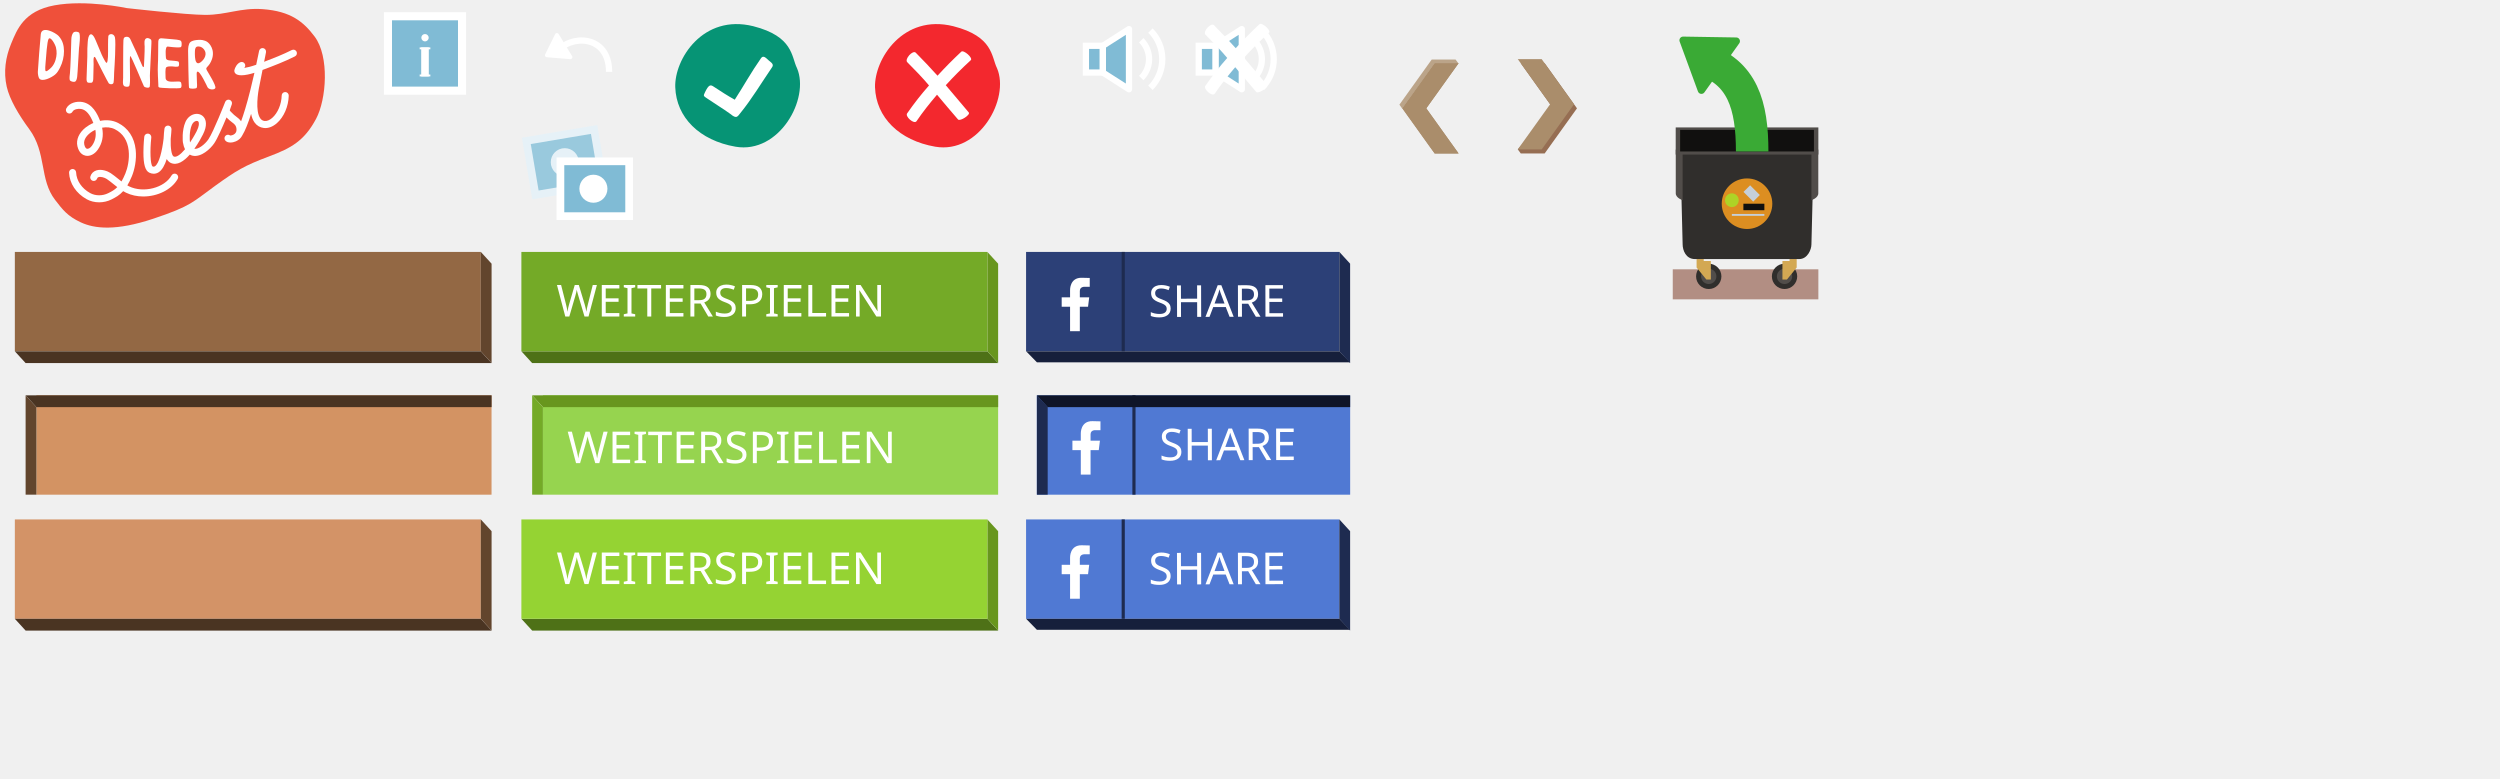
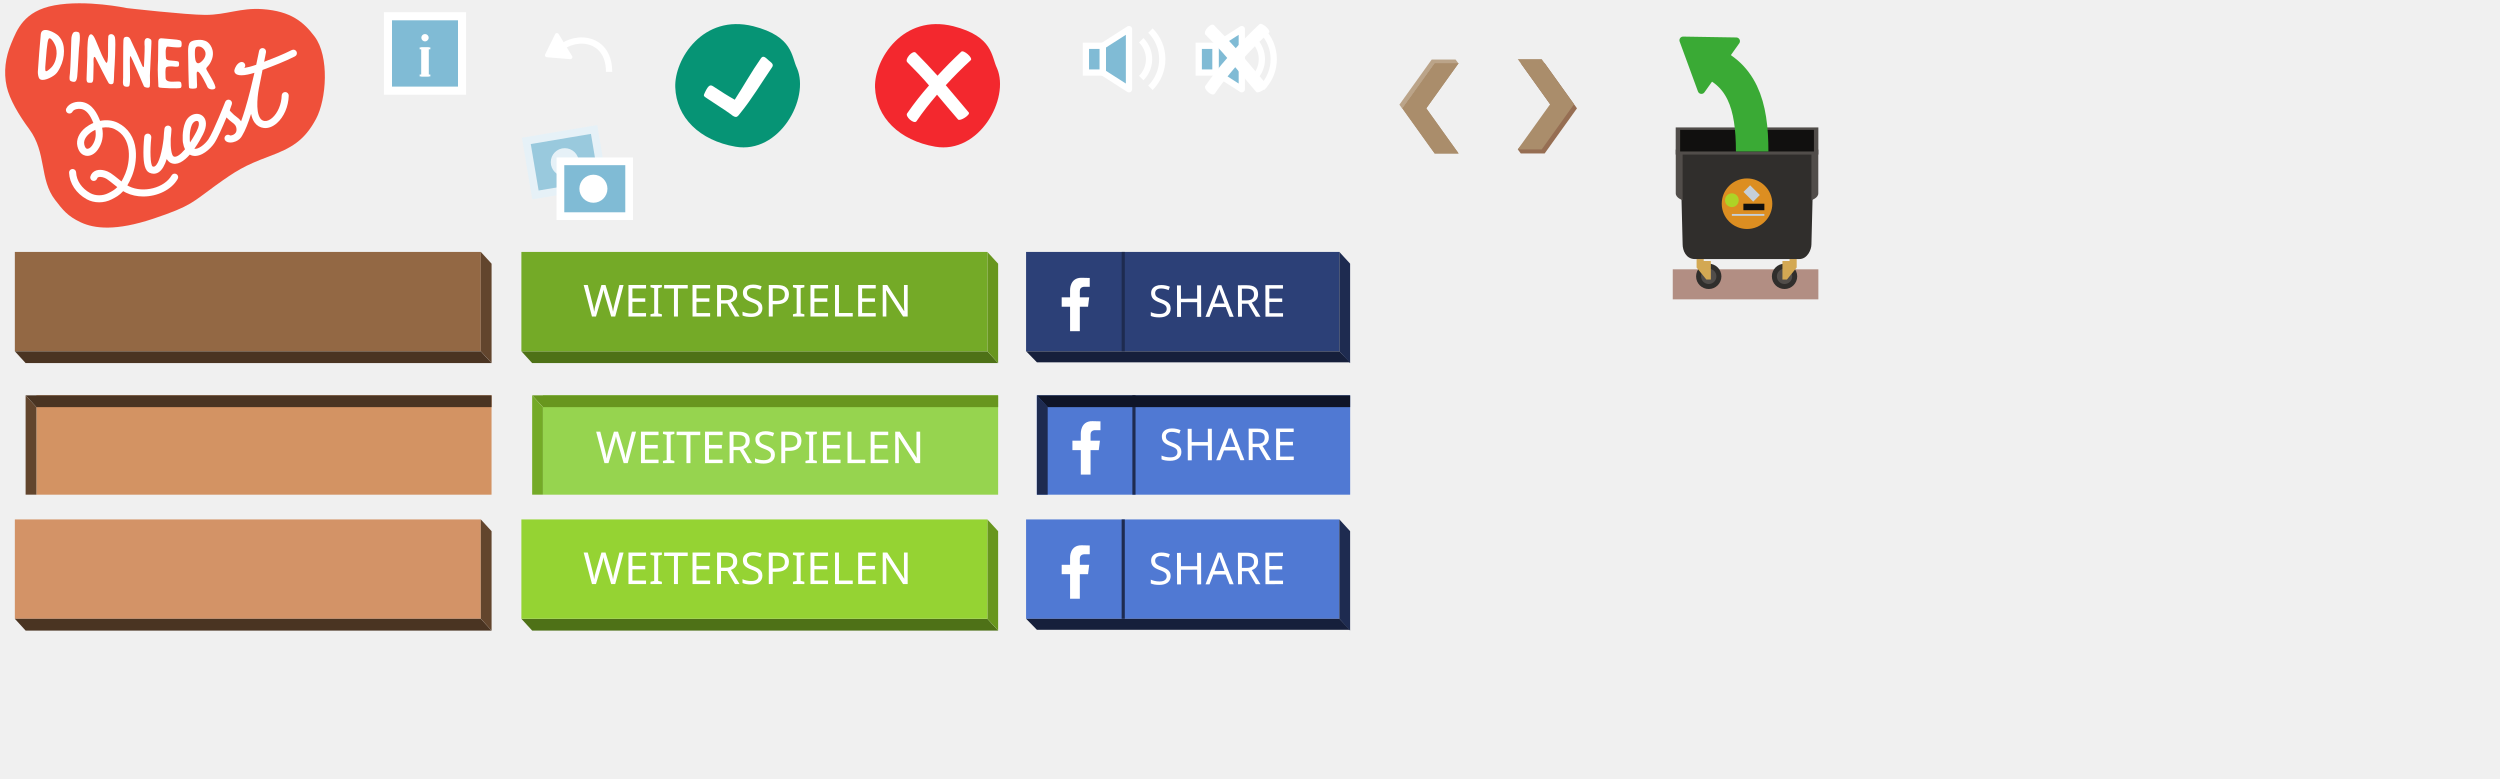
<svg xmlns="http://www.w3.org/2000/svg" version="1.1" id="Layer_1" x="0px" y="0px" width="1000px" height="311.5px" viewBox="0 0 1000 311.5" enable-background="new 0 0 1000 311.5" xml:space="preserve">
  <g id="Ebene_1">
    <g id="Layer_3" display="none">
	</g>
    <g>
      <g>
        <path fill="#069475" d="M318.807,27.282c-2.3-4.6-1.396-12.7-17.5-16.8c-20.101-5-31.601,13.2-31.2,24.4     c0.4,12.1,9.7,21.3,24.104,23.8C311.706,61.682,324.007,39.482,318.807,27.282z" />
      </g>
      <path fill="#FFFFFF" d="M307.507,24.182c-1.2-1.1-2.2-2.2-3.104-0.9c-4,5.7-7,11.2-10.5,16.6c-2.896-1.6-5.5-3.3-8.396-5.2    c-1.301-0.9-2-0.9-3.5,2.2c-0.801,1.6-0.604,1.5,1,2.6c2.6,1.8,6.396,4.1,9,6c0.6,0.5,1.6,1.3,2.3,1.3c0.8,0,1.2-0.8,1.8-1.5    c4.7-5.8,8.3-11.9,12.604-18.2C309.706,25.782,308.706,25.182,307.507,24.182z" />
    </g>
    <g>
      <g>
        <path fill="#F3282E" d="M398.807,27.282c-2.3-4.6-1.4-12.7-17.5-16.8c-20.101-5-31.601,13.2-31.3,24.4     c0.396,12.1,9.699,21.3,24.1,23.8C391.706,61.682,404.007,39.482,398.807,27.282z" />
      </g>
      <path fill="#FFFFFF" d="M366.607,48.482c2.5-3.7,5.3-7.2,8.2-10.6c2.5,3,5.8,6.9,8.399,9.9c0.801,0.9,5.101-1.9,4.301-2.8    c-2.801-3.3-6.4-7.6-9.2-10.9c3.2-3.5,6.5-6.8,10-10c1-0.9-2.9-4.3-3.8-3.4c-3.301,3.1-6.5,6.3-9.5,9.6    c-2.5-2.8-6.104-6.6-8.7-9.2c-1.2-1.2-4.601,2.6-3.4,3.8c2.7,2.7,6.305,6.4,8.7,9.3c-3.1,3.5-6,7.2-8.7,11.1    C361.807,46.482,365.607,49.882,366.607,48.482z" />
    </g>
  </g>
  <g>
    <g>
      <g>
        <rect x="155.18" y="6.501" fill="#80BBD5" width="29.64" height="29.762" />
        <path fill="#FFFFFF" d="M183.2,8.12v26.523h-26.4V8.12H183.2 M186.439,4.882h-32.878v33h32.878V4.882L186.439,4.882z" />
      </g>
    </g>
    <rect x="168.476" y="18.964" fill="#FFFFFF" width="3.046" height="11.605" />
    <rect x="167.864" y="18.962" fill="#FFFFFF" width="4.277" height="0.761" />
    <rect x="167.864" y="29.807" fill="#FFFFFF" width="4.277" height="0.761" />
    <circle fill="#FFFFFF" cx="170" cy="15.082" r="1.469" />
  </g>
  <g>
    <path fill="none" stroke="#FFFFFF" stroke-width="2.5" d="M222.445,21.162c5.313-7.537,21.191-7.537,21.191,7.581" />
    <polygon fill="#FFFFFF" stroke="#FFFFFF" stroke-width="1.601" stroke-linejoin="round" points="228.157,22.865 218.779,22.093    222.775,14.021  " />
  </g>
  <g>
    <g>
      <g>
        <rect x="212.15" y="53.911" transform="matrix(0.9861 -0.1664 0.1664 0.9861 -7.6464 38.4935)" fill="#99C9DD" width="27.499" height="21.936" />
        <path fill="#E6F1F7" d="M236.376,53.554l3.139,18.585l-24.071,4.064l-3.137-18.588L236.376,53.554 M238.903,50l-30.146,5.088     l4.163,24.669l30.147-5.092L238.903,50L238.903,50z" />
      </g>
    </g>
    <circle fill="#E6F1F7" cx="225.911" cy="64.878" r="5.609" />
    <g>
      <g>
        <rect x="224.164" y="64.525" fill="#80BBD5" width="27.488" height="21.933" />
        <path fill="#FFFFFF" d="M250.115,66.067v18.85h-24.405v-18.85H250.115 M253.199,62.983h-30.577V88h30.577V62.983L253.199,62.983z     " />
      </g>
    </g>
    <circle fill="#FFFFFF" cx="237.364" cy="75.492" r="5.611" />
  </g>
  <g>
    <g>
      <rect x="479.502" y="18.318" fill="#80BBD5" stroke="#FFFFFF" stroke-width="2.5" width="6.771" height="10.704" />
      <polygon fill="#80BBD5" stroke="#FFFFFF" stroke-width="2.5" stroke-linejoin="round" points="496.722,35.707 486.278,29.022     486.278,18.318 496.722,11.634   " />
    </g>
    <path fill="none" stroke="#FFFFFF" stroke-width="2.501" d="M504.754,12.227c6.321,6.32,6.321,16.566,0,22.888" />
    <path fill="none" stroke="#FFFFFF" stroke-width="2.5" d="M501.62,16.111c4.178,4.175,4.178,10.943,0,15.118" />
  </g>
  <g>
    <g>
      <g>
        <path fill="#EF503A" d="M125.858,14.634c-4.457-5.932-9.543-10.158-20.82-10.975c-8.799-0.635-14.409,2.313-22.899,2.299     C74.45,5.943,50.684,3.231,50.684,3.231S34.47-0.224,21.736,2.141C9.52,4.414,6.807,11.839,4.483,17.406     C2.2,22.888,1.367,28.756,2.68,34.643c1.146,5.119,4.883,11.414,8.973,16.945c7.094,9.584,4.027,20.163,10.402,28.397     c3.006,3.884,4.902,6.448,10.229,8.938c5.511,2.572,14.052,3.559,29.05-1.445c15.461-5.156,15.766-6.729,24.787-13.199     c8.37-6.008,11.461-7.964,21.606-11.756c8.896-3.323,14.041-6.297,18.682-14.953C130.639,39.67,131.787,22.523,125.858,14.634z" />
      </g>
    </g>
    <g>
      <g>
        <path fill="#FFFFFF" d="M70.559,69.629c-0.678-0.383-1.539-0.146-1.924,0.531c-2.848,5.023-11.277,7.184-17.021,4.369     c-0.229-0.113-0.452-0.238-0.68-0.363c0.604-1.004,1.207-2.203,1.814-3.665c1.034-2.489,1.979-6.593,1.521-10.649     c-0.552-4.906-2.979-8.594-7.021-10.666c-2.295-1.174-4.853-1.313-7.209-0.834c-1.125-2.916-3.084-6.844-7.107-7.549     c-2.329-0.401-5.279,0.35-6.416,2.565c-0.354,0.692-0.082,1.544,0.611,1.9c0.689,0.354,1.545,0.08,1.896-0.614     c0.474-0.914,2.148-1.288,3.419-1.069c1.966,0.341,3.521,2.124,4.896,5.606c-1.137,0.48-2.17,1.091-3.029,1.762     c-2.701,2.107-3.951,4.931-3.342,7.548c0.662,2.858,2.344,3.595,3.289,3.781c1.713,0.337,3.572-0.585,4.854-2.4     c1.822-2.579,2.402-5.533,1.738-8.81c1.738-0.304,3.549-0.171,5.111,0.628c3.203,1.64,5.055,4.489,5.502,8.468     c0.395,3.52-0.422,7.086-1.322,9.25c-0.531,1.275-1.039,2.309-1.541,3.16c-0.475-0.365-0.947-0.743-1.43-1.131     c-0.924-0.742-1.879-1.51-2.896-2.196c-1.196-0.812-3.731-1.765-5.791-1.068c-1.135,0.386-1.938,1.194-2.317,2.345     c-0.248,0.739,0.147,1.54,0.891,1.788c0.738,0.245,1.539-0.151,1.787-0.892c0.102-0.306,0.261-0.471,0.551-0.568     c0.871-0.295,2.439,0.15,3.303,0.734c0.917,0.619,1.787,1.318,2.705,2.057c0.498,0.402,1.002,0.805,1.521,1.202     c-1.106,1.137-2.248,1.72-3.578,2.397c-2.297,1.166-5.16,1.158-7.291-0.021c-3.363-1.859-5.459-4.955-5.607-8.279     c-0.029-0.778-0.709-1.391-1.473-1.347c-0.777,0.035-1.381,0.694-1.348,1.472c0.188,4.313,2.834,8.287,7.061,10.627     c1.486,0.82,3.221,1.232,4.979,1.232c1.705,0,3.429-0.389,4.962-1.168c1.584-0.805,3.113-1.588,4.646-3.303     c0.357,0.213,0.725,0.418,1.104,0.604c2.129,1.045,4.524,1.531,6.938,1.531c5.605,0,11.279-2.633,13.777-7.041     C71.475,70.875,71.239,70.014,70.559,69.629z M36.809,58.252c-0.705,0.999-1.538,1.352-2.006,1.26     c-0.469-0.092-0.861-0.691-1.084-1.648c-0.51-2.191,1.459-4.008,2.328-4.686c0.61-0.478,1.322-0.906,2.094-1.258     C38.561,54.309,38.119,56.397,36.809,58.252z" />
        <path fill="#FFFFFF" d="M118.615,20.64c-0.351-0.696-1.195-0.975-1.896-0.623c-3.549,1.789-7.332,3.285-11.071,4.701l0.437-2.189     c0.131-0.656,0.231-1.205,0.313-1.617c0.147-0.766-0.351-1.506-1.111-1.654c-0.768-0.148-1.51,0.348-1.655,1.113l-0.095,0.477     c-0.161,0.818-0.53,2.65-1.053,5.053c-2.063,0.73-3.682,1.113-4.801,1.285c0.373-0.371,0.521-0.938,0.334-1.465     c-0.258-0.736-1.063-1.123-1.801-0.865c-1.398,0.492-2.252,2.211-2.461,3.178c-0.063,0.286-0.031,0.584,0.082,0.854     c0.383,0.895,1.408,1.229,2.719,1.229c1.535,0,3.461-0.455,5.219-1c-0.481,2.146-1.043,4.522-1.646,6.931     c-1.488,5.928-2.726,9.863-3.693,12.477c-0.602-0.881-1.371-1.454-2.008-1.932c-0.299-0.222-0.578-0.432-0.816-0.65     c-1.336-1.219-1.666-1.668-1.705-1.82c-0.002-0.115,0.15-0.516,0.275-0.834c0.16-0.422,0.363-0.943,0.563-1.62     c0.216-0.728-0.186-1.491-0.897-1.735c-0.715-0.245-1.494,0.12-1.771,0.824c-0.05,0.117-4.634,11.878-6.695,14.939     c-1.396,2.061-4.082,4.111-5.652,3.836c1.701-2.389,2.967-4.789,3.439-5.725c1.896-3.719,1.143-5.806,0.521-6.72     c-0.729-1.079-1.984-1.649-3.353-1.524c-1.765,0.16-3.357,1.393-4.156,3.215c-1.521,3.479-1.057,7.904-1.035,8.093     c0.001,0.022,0.006,0.047,0.015,0.069c0.186,1.146,0.479,2.053,0.84,2.771c-1.918,2.287-3.574,3.354-4.537,2.879     c-0.853-0.416-1.298-3.416-1.188-7.035c0.196-1.76,0.28-3.18,0.313-3.852c0.034-0.754-0.531-1.404-1.285-1.471     c-0.744-0.063-1.426,0.471-1.524,1.221c-0.106,0.851-0.271,2.309-0.335,3.973c-0.568,4.82-1.778,10.063-3.521,11.111     c-0.195,0.119-0.445,0.227-0.939,0.006c-0.836-0.832-1.055-6.197-0.469-11.542c0.084-0.776-0.476-1.474-1.25-1.558     c-0.769-0.086-1.474,0.474-1.56,1.248c-0.016,0.123-0.329,3.055-0.335,6.188c-0.019,4.898,0.721,7.43,2.376,8.203     c0.589,0.273,1.175,0.412,1.746,0.412c0.652,0,1.294-0.182,1.89-0.539c1.479-0.898,2.553-2.945,3.313-5.34     c0.394,0.671,0.894,1.195,1.521,1.508c2.604,1.281,5.375-0.646,7.696-3.285c0.394,0.221,0.779,0.357,1.146,0.439     c3.361,0.734,7.092-2.68,8.66-5.002c1.287-1.91,3.338-6.582,4.886-10.303c0.313,0.322,0.682,0.668,1.104,1.055     c0.34,0.31,0.688,0.57,1.026,0.826c0.979,0.733,1.688,1.26,1.851,2.634c0.065,0.624-0.027,1.138-0.287,1.56     c-0.146,0.197-0.262,0.334-0.356,0.428c-0.005,0.006-0.011,0.013-0.019,0.02c-0.024,0.021-0.047,0.043-0.066,0.06     c-0.648,0.542-1.479,0.664-1.803,0.631c-0.521-0.398-1.267-0.394-1.78,0.051c-0.591,0.507-0.654,1.4-0.146,1.989     c0.926,1.077,2.838,0.914,4.221,0.31c1.185-0.519,2.056-1.348,2.565-2.381c1.188-1.927,2.392-5.032,3.521-8.612     c0.281,1.396,0.738,2.544,1.371,3.432c0.912,1.283,2.209,2.051,3.75,2.221c1.711,0.19,3.549-0.49,5.176-1.912     c2.832-2.475,4.654-6.696,4.764-11.023c0.021-0.779-0.6-1.426-1.375-1.445c-0.016-0.002-0.022-0.002-0.034-0.002     c-0.769,0-1.396,0.611-1.41,1.377c-0.086,3.508-1.576,7.027-3.797,8.969c-1.023,0.896-2.096,1.331-3.015,1.232     c-0.744-0.084-1.307-0.416-1.756-1.049c-2.063-2.902-0.944-10.393-0.345-13.035c0.002-0.014,0.006-0.027,0.008-0.043l1.238-6.284     c4.332-1.623,8.783-3.32,12.983-5.439C118.686,22.185,118.967,21.337,118.615,20.64z M76.03,56.961     c-0.026-0.146-0.059-0.293-0.082-0.436c-0.033-0.379-0.34-3.974,0.818-6.617c0.463-1.055,1.271-1.486,1.826-1.537     c0.238-0.022,0.567,0.013,0.76,0.296c0.354,0.516,0.352,1.799-0.706,3.858C78.635,52.552,77.567,54.657,76.03,56.961z" />
      </g>
      <g>
        <g>
          <path fill="#FFFFFF" d="M16.321,13.591c-0.201,1.447-1.135,13.949-1.184,15.129c-0.027,0.672,0.162,2.166,0.584,2.699      c1.188,1.505,4.945-0.436,6.297-1.564c0.971-0.811,1.465-1.797,2.021-2.877c0.997-1.936,1.574-4.338,1.558-6.563      c-0.021-2.248-0.535-4.23-2.112-5.98C22.271,13.091,16.797,10.167,16.321,13.591z M22.221,23.962      c-0.348,1.176-0.879,2.176-1.688,3.029c-0.188,0.201-0.395,0.393-0.612,0.576c-0.396,0.33-1.324,1.203-1.672,0.834      c-0.313-0.32-0.064-2.746-0.021-3.188c0.215-2.34,0.578-8.83,1.242-9.676c0.836-1.074,2.647,2.301,2.918,3.469      C22.781,20.73,22.729,22.251,22.221,23.962z" />
        </g>
        <g>
          <path fill="#FFFFFF" d="M31.526,12.966c-0.404-0.254-1.274-0.418-1.856-0.152c-0.765,0.344-1.142,1.748-1.148,3.115      c-0.021,2.438-0.338,11.293-0.543,13.342c-0.084,0.844-0.271,1.828-0.094,2.67c0.142,0.663,1.646,0.987,2.166,0.696      c0.604-0.341,0.764-1.454,0.836-2.062c0.203-1.719,0.52-8.914,0.723-11.406C31.604,19.169,32.43,13.531,31.526,12.966z" />
        </g>
        <g>
          <path fill="#FFFFFF" d="M58.799,15.23c-1.39,0.281-0.963,2.371-0.938,3.357c0.051,1.977-0.249,7.102-0.271,7.666      c-0.031,0.719-0.276,0.813-0.629,0.166c-0.271-0.49-1.75-4.086-2.326-5.375c-0.451-1.006-1.91-4.018-2.141-4.605      c-0.16-0.424-0.451-1.045-0.775-1.363c-0.424-0.42-1.217-0.467-1.75-0.221c-0.082,0.041-0.15,0.086-0.211,0.135      c-0.313,0.26-0.334,0.672-0.392,1.135c-0.11,0.881-0.11,13.484-0.114,15.002c-0.002,0.826-0.158,1.649-0.023,2.475      c0.16,1,1.051,1.215,1.938,1.071c0.627-0.1,0.598-0.454,0.717-1.049c0.395-1.999-0.232-10.956,0.229-11.19      c0.382-0.191,5.15,11.591,5.435,12.035c0.205,0.323,0.532,0.449,0.909,0.528c0.574,0.123,1.382,0.213,1.472-0.52      c0.226-1.857-0.08-3.724,0.082-5.554c0.037-0.443,0.438-8.756,0.475-9.859c0.029-0.953,0.189-2.648,0.004-3.07      C60.291,15.566,59.27,15.134,58.799,15.23z" />
        </g>
        <g>
          <path fill="#FFFFFF" d="M43.334,14.451c-0.172,0.834-0.111,6.111-0.111,6.111s0.074,4.287-0.534,4.557      c-0.283,0.125-0.871-1.025-0.871-1.025c-0.563-1.01-0.68-1.287-1.092-2.131c-0.406-0.824-1.674-4.125-2.053-4.883      c-0.213-0.428-1.332-3.826-2.504-3.322c-0.371,0.156-0.615,0.584-0.777,1.125c-0.338,1.125-0.322,2.742-0.387,3.436      c-0.133,1.416-0.012,2.895-0.078,4.32c-0.068,1.504-0.307,8.145-0.303,8.805c0.01,0.555-0.029,1.452,0.646,1.623      c0.323,0.079,0.874,0.04,1.247,0.033c0.803-0.024,0.789-1.607,0.789-1.607s0.141-5.303,0.139-5.785      c-0.002-0.357-0.106-2.129,0.056-2.631c0.063-0.205,0.28-0.453,0.495-0.24c0.179,0.176,0.326,0.504,0.433,0.732      c0.113,0.256,4.803,9.503,5.063,9.745c0.572,0.551,1.781,0.554,1.937-0.324c0.246-1.42,0.146-3.417,0.301-5.187      c0.041-0.443,0.717-10.816,0.242-12.855C45.564,13.226,43.559,13.376,43.334,14.451z" />
        </g>
        <g>
          <path fill="#FFFFFF" d="M67.105,18.628c0.562,0.047,1.459,0.193,2.016,0.225c0,0,2.484,0.234,3.074,0.043      c0.541-0.176,0.459-0.996,0.469-1.453c0.005-0.379-0.059-0.76-0.307-1.08c-0.377-0.488-2.809-0.613-3.438-0.674      c-1.195-0.117-3.652-0.32-3.652-0.32c-0.486-0.07-1.207-0.15-1.592,0.225c-0.465,0.451-0.359,1.5-0.383,2.104      c-0.033,0.92,0,6.471-0.15,8.338c-0.145,1.707,0.16,7.353,0.197,7.942c0.022,0.484-0.125,0.576,0.242,0.963      c0.291,0.307,8.239,0.577,8.682,0.229c0.531-0.419,0.332-1.311,0.225-1.941c-0.146-0.857-1.44-0.592-2.106-0.595      c-1.086-0.007-3.07,0.292-3.853-0.643c-0.356-0.434-0.295-0.889-0.313-1.416c-0.025-0.627-0.16-3.15,0.252-3.602      c0.426-0.465,1.646-0.439,2.313-0.42c0.453,0.014,2.318,0.373,2.687-0.09c0.215-0.273,0.271-1.639-0.154-1.863      c-0.418-0.221-2.664-0.352-3.252-0.41c-0.846-0.078-1.709-0.184-1.707-1.242C66.346,22.453,65.879,18.525,67.105,18.628z" />
        </g>
        <g>
          <path fill="#FFFFFF" d="M82.735,28.103c-0.356-0.723-0.311-0.811,0.229-1.414c0.354-0.4,0.703-0.766,0.979-1.232      c2.563-4.244,0.537-7.43-0.819-8.529c-1.313-1.057-3.146-0.986-3.146-0.986s-2.719-0.078-3.846,0.916      c-0.785,0.693-0.9,2.426-0.896,3.52c0.021,1.629,0.191,14.376,0.388,14.733c0.286,0.542,2.692,0.412,3.006,0.076      c0.321-0.359,0.157-2.014,0.157-2.014s-0.094-2.106-0.102-3.159c-0.004-0.395-0.094-1.125,0.23-1.326      c0.981-0.611,4.025,6.067,4.025,6.067c0.405,1.125,2.776,1.387,3.188,0.462C86.58,34.198,83.094,28.816,82.735,28.103z       M80.252,24.903c-1.656,1.231-2.129-0.548-2.25-2.026c-0.072-0.896-0.063-1.615-0.031-2.516c0.031-1.01,0.357-1.715,1.113-1.756      c0.188-0.008,1.412-0.221,2.518,1.162C83,21.517,81.866,23.703,80.252,24.903z" />
        </g>
      </g>
    </g>
  </g>
  <g>
    <rect x="410.429" y="100.771" fill="#2C4077" width="125.344" height="39.75" />
    <polyline fill="#161F3B" points="540.048,144.928 414.769,144.928 410.46,140.52 535.773,140.52  " />
    <g>
      <text transform="matrix(1 -0.0027 0.0027 1 459.4124 126.8027)" fill="#FFFFFF" font-family="'CooperBT-Medium'" font-size="17.662">SHARE</text>
    </g>
    <path fill="#FFFFFF" d="M433.943,114.716h1.955v-3.528c-0.785-0.021-1.816-0.051-3.168-0.08c-4.883-0.104-4.703,4.918-4.703,4.918   v2.895h-3.354v3.771h3.354v9.793h3.906v-9.793h3.283l0.469-3.771h-3.752v-2.533C431.933,114.545,433.943,114.716,433.943,114.716z" />
    <rect x="448.656" y="100.771" fill="#1E2B50" width="1.267" height="39.748" />
    <polygon fill="#1E2B50" points="540.048,145.229 535.74,140.52 535.74,100.771 540.048,105.475  " />
  </g>
  <g>
    <rect x="5.937" y="100.771" fill="#936844" width="186.394" height="39.746" />
    <polygon fill="#4A3422" points="196.634,145.229 10.245,145.229 5.937,140.52 192.325,140.52  " />
    <polygon fill="#62452D" points="196.634,145.229 192.325,140.52 192.325,100.771 196.634,105.475  " />
  </g>
  <g>
    <rect x="217.171" y="158.125" fill="#96D44F" width="182.08" height="39.748" />
    <polygon fill="#68961E" points="212.863,158.135 399.251,158.135 399.251,162.846 217.171,162.846  " />
    <polygon fill="#74AA27" points="212.863,158.135 217.171,162.846 217.171,197.873 212.863,197.873  " />
-     <text transform="matrix(1 0 0 1 226.8748 185.2656)" fill="#FFFFFF" font-family="'CooperBT-Medium'" font-size="17.662">WEITERSPIELEN</text>
+     <text transform="matrix(1 0 0 1 238.241 185.2656)" fill="#FFFFFF" font-family="'CooperBT-Medium'" font-size="17.662">WEITERSPIELEN</text>
  </g>
  <g>
    <polygon fill="#4E7117" points="399.251,145.229 212.863,145.229 208.554,140.52 394.943,140.52  " />
    <polygon fill="#68961E" points="399.251,145.229 394.943,140.52 394.943,100.771 399.251,105.475  " />
    <rect x="208.554" y="100.771" fill="#74AA27" width="186.389" height="39.746" />
-     <text transform="matrix(1 0 0 1 222.5667 126.6152)" fill="#FFFFFF" font-family="'CooperBT-Medium'" font-size="17.662">WEITERSPIELEN</text>
+     <text transform="matrix(1 0 0 1 233.2405 126.6152)" fill="#FFFFFF" font-family="'CooperBT-Medium'" font-size="17.662">WEITERSPIELEN</text>
  </g>
  <g>
    <rect x="14.537" y="158.125" fill="#D39363" width="182.08" height="39.748" />
    <polygon fill="#62452D" points="10.245,158.135 14.554,162.846 14.554,197.873 10.245,197.873  " />
    <polygon fill="#4A3422" points="196.634,162.846 14.554,162.846 10.245,158.135 196.634,158.135  " />
  </g>
  <g>
    <rect x="414.72" y="158.125" fill="#5079D3" width="125.344" height="39.75" />
    <g>
      <text transform="matrix(1 -0.0027 0.0027 1 463.7039 184.1572)" fill="#FFFFFF" font-family="'CooperBT-Medium'" font-size="17.662">SHARE</text>
    </g>
    <path fill="#FFFFFF" d="M438.234,172.068h1.955v-3.529c-0.785-0.023-1.816-0.049-3.168-0.08c-4.883-0.107-4.703,4.918-4.703,4.918   v2.891h-3.354v3.773h3.354v9.793h3.906v-9.793h3.283l0.469-3.773h-3.752v-2.533C436.224,171.898,438.234,172.068,438.234,172.068z" />
    <rect x="452.948" y="158.125" fill="#1E2B50" width="1.267" height="39.748" />
    <polygon fill="#1E2B50" points="419.073,197.873 414.769,197.873 414.769,158.135 419.073,162.838  " />
    <polygon fill="#0F1528" points="414.769,158.145 540.064,158.145 540.064,162.855 419.073,162.855  " />
  </g>
  <g>
    <g>
      <rect x="434.37" y="18.319" fill="#80BBD5" stroke="#FFFFFF" stroke-width="2.5" width="6.774" height="10.703" />
      <polygon fill="#80BBD5" stroke="#FFFFFF" stroke-width="2.5" stroke-linejoin="round" points="451.594,35.707 441.15,29.022     441.15,18.319 451.594,11.634   " />
    </g>
    <path fill="none" stroke="#FFFFFF" stroke-width="2.5" d="M460.177,12.227c6.316,6.32,6.316,16.566,0,22.887" />
    <path fill="none" stroke="#FFFFFF" stroke-width="2.5" d="M456.491,16.111c4.179,4.175,4.179,10.944,0,15.118" />
  </g>
  <g>
    <path fill="#FFFFFF" d="M485.892,37.479c2.5-3.701,5.3-7.201,8.2-10.601c2.5,3,5.8,6.899,8.396,9.899   c0.804,0.9,5.104-1.899,4.304-2.799c-2.804-3.301-6.399-7.601-9.199-10.9c3.199-3.5,6.499-6.801,9.999-10c1-0.9-2.9-4.3-3.8-3.4   c-3.304,3.1-6.5,6.3-9.5,9.599c-2.5-2.799-6.104-6.599-8.699-9.199c-1.2-1.2-4.604,2.6-3.4,3.8c2.7,2.7,6.301,6.399,8.7,9.3   c-3.101,3.5-6,7.2-8.7,11.1C481.092,35.479,484.892,38.879,485.892,37.479z" />
  </g>
  <polygon fill="#AA8D6B" points="583.432,25.285 573.865,25.285 560.946,43.333 573.865,61.379 583.432,61.379 570.508,43.333 " />
  <g>
    <polygon fill="#966E53" points="617.867,25.285 608.307,25.285 621.231,43.332 607.117,59.754 608.307,61.379 617.867,61.379    630.793,43.332  " />
    <polygon fill="#AA8D6B" points="616.682,23.66 607.117,23.66 620.043,41.707 607.117,59.754 616.682,59.754 629.606,41.707  " />
  </g>
  <polygon fill="#BBA489" points="572.682,59.912 572.703,59.912 560.946,43.49 573.867,25.442 583.432,25.442 582.242,23.817   572.682,23.817 559.758,41.865 " />
  <polygon fill="#AA8D6B" points="583.432,25.285 573.865,25.285 560.946,43.333 573.865,61.379 583.432,61.379 570.508,43.333 " />
  <g>
    <rect x="669.1" y="107.721" fill="#B28E83" width="58.243" height="12.021" />
    <g>
      <g>
        <circle fill="#302E2C" cx="683.497" cy="110.547" r="5.066" />
        <circle fill="#514D4A" cx="683.497" cy="110.547" r="3.063" />
        <polygon fill="#D3A853" points="678.638,103.631 678.638,107.016 682.539,111.811 684.341,111.811 684.341,104.408      681.49,104.408 681.49,103.631    " />
        <circle fill="#302E2C" cx="713.816" cy="110.547" r="5.066" />
        <circle fill="#514D4A" cx="713.816" cy="110.547" r="3.063" />
        <polygon fill="#D3A853" points="718.676,103.631 718.676,107.016 714.774,111.811 712.973,111.811 712.973,104.408      715.823,104.408 715.823,103.631    " />
      </g>
      <path fill="#302E2C" d="M724.57,97.753c0,2.082-1.568,5.877-4.903,5.877c-3.334,0-38,0-41.666,0c-3.668,0-4.947-3.544-4.947-5.877    c0-2.334-1-38.416-1-38.416h53.518C725.57,59.337,724.57,95.669,724.57,97.753z" />
      <path fill="#302E2C" d="M714.43,105.479" />
      <rect x="670.279" y="50.969" fill="#514D4A" width="57.064" height="10.858" />
      <path fill="#514D4A" d="M727.32,77.335c0,1.875-2.75,2.75-2.75,2.75V59.833h2.75C727.32,59.833,727.32,75.46,727.32,77.335z" />
      <path fill="#514D4A" d="M670.302,77.335c0,1.875,2.75,2.75,2.75,2.75V59.833h-2.75C670.302,59.833,670.302,75.46,670.302,77.335z" />
      <rect x="672.052" y="51.96" fill="#11100F" width="53.518" height="8.627" />
      <g>
        <circle fill="#DC8E21" cx="698.811" cy="81.484" r="10.114" />
        <circle fill="#AED326" cx="692.747" cy="80.085" r="2.75" />
        <rect x="698.761" y="74.614" transform="matrix(-0.707 0.7072 -0.7072 -0.707 1250.726 -363.4064)" fill="#C5CFD9" width="3.75" height="5.501" />
        <rect x="697.353" y="81.484" fill="#11100F" width="8.396" height="2.602" />
        <rect x="692.747" y="85.585" fill="#C5CFD9" width="13" height="0.75" />
      </g>
    </g>
  </g>
  <g>
    <path fill="none" stroke="#3AAA35" stroke-width="13" stroke-linejoin="round" d="M700.866,60.587   c0-18.359-3.781-31.833-20.35-37.015" />
    <polygon fill="#3AAA35" stroke="#3AAA35" stroke-width="2.952" stroke-linejoin="round" points="680.57,36.082 673.247,16.111    694.503,16.462  " />
  </g>
  <g>
    <rect x="5.937" y="207.771" fill="#D39367" width="186.394" height="39.746" />
    <polygon fill="#4A3422" points="196.634,252.229 10.245,252.229 5.937,247.52 192.325,247.52  " />
    <polygon fill="#62452D" points="196.634,252.229 192.325,247.52 192.325,207.771 196.634,212.475  " />
  </g>
  <g>
    <polygon fill="#4E7117" points="399.251,252.229 212.862,252.229 208.553,247.52 394.942,247.52  " />
    <polygon fill="#68961E" points="399.251,252.229 394.942,247.52 394.942,207.771 399.251,212.475  " />
    <rect x="208.553" y="207.771" fill="#95D333" width="186.389" height="39.746" />
-     <text transform="matrix(1 0 0 1 222.5662 233.6152)" fill="#FFFFFF" font-family="'CooperBT-Medium'" font-size="17.662">WEITERSPIELEN</text>
+     <text transform="matrix(1 0 0 1 233.241 233.6152)" fill="#FFFFFF" font-family="'CooperBT-Medium'" font-size="17.662">WEITERSPIELEN</text>
  </g>
  <g>
    <rect x="410.428" y="207.771" fill="#5079D3" width="125.344" height="39.75" />
    <polyline fill="#161F3B" points="540.048,251.928 414.768,251.928 410.46,247.52 535.773,247.52  " />
    <g>
      <text transform="matrix(1 -0.0027 0.0027 1 459.4119 233.8027)" fill="#FFFFFF" font-family="'CooperBT-Medium'" font-size="17.662">SHARE</text>
    </g>
    <path fill="#FFFFFF" d="M433.942,221.716h1.955v-3.528c-0.785-0.021-1.816-0.051-3.168-0.08c-4.883-0.104-4.703,4.918-4.703,4.918   v2.895h-3.354v3.771h3.354v9.793h3.906v-9.793h3.283l0.469-3.771h-3.752v-2.533C431.932,221.545,433.942,221.716,433.942,221.716z" />
    <rect x="448.655" y="207.771" fill="#1E2B50" width="1.267" height="39.748" />
    <polygon fill="#1E2B50" points="540.048,252.229 535.74,247.52 535.74,207.771 540.048,212.475  " />
  </g>
</svg>
